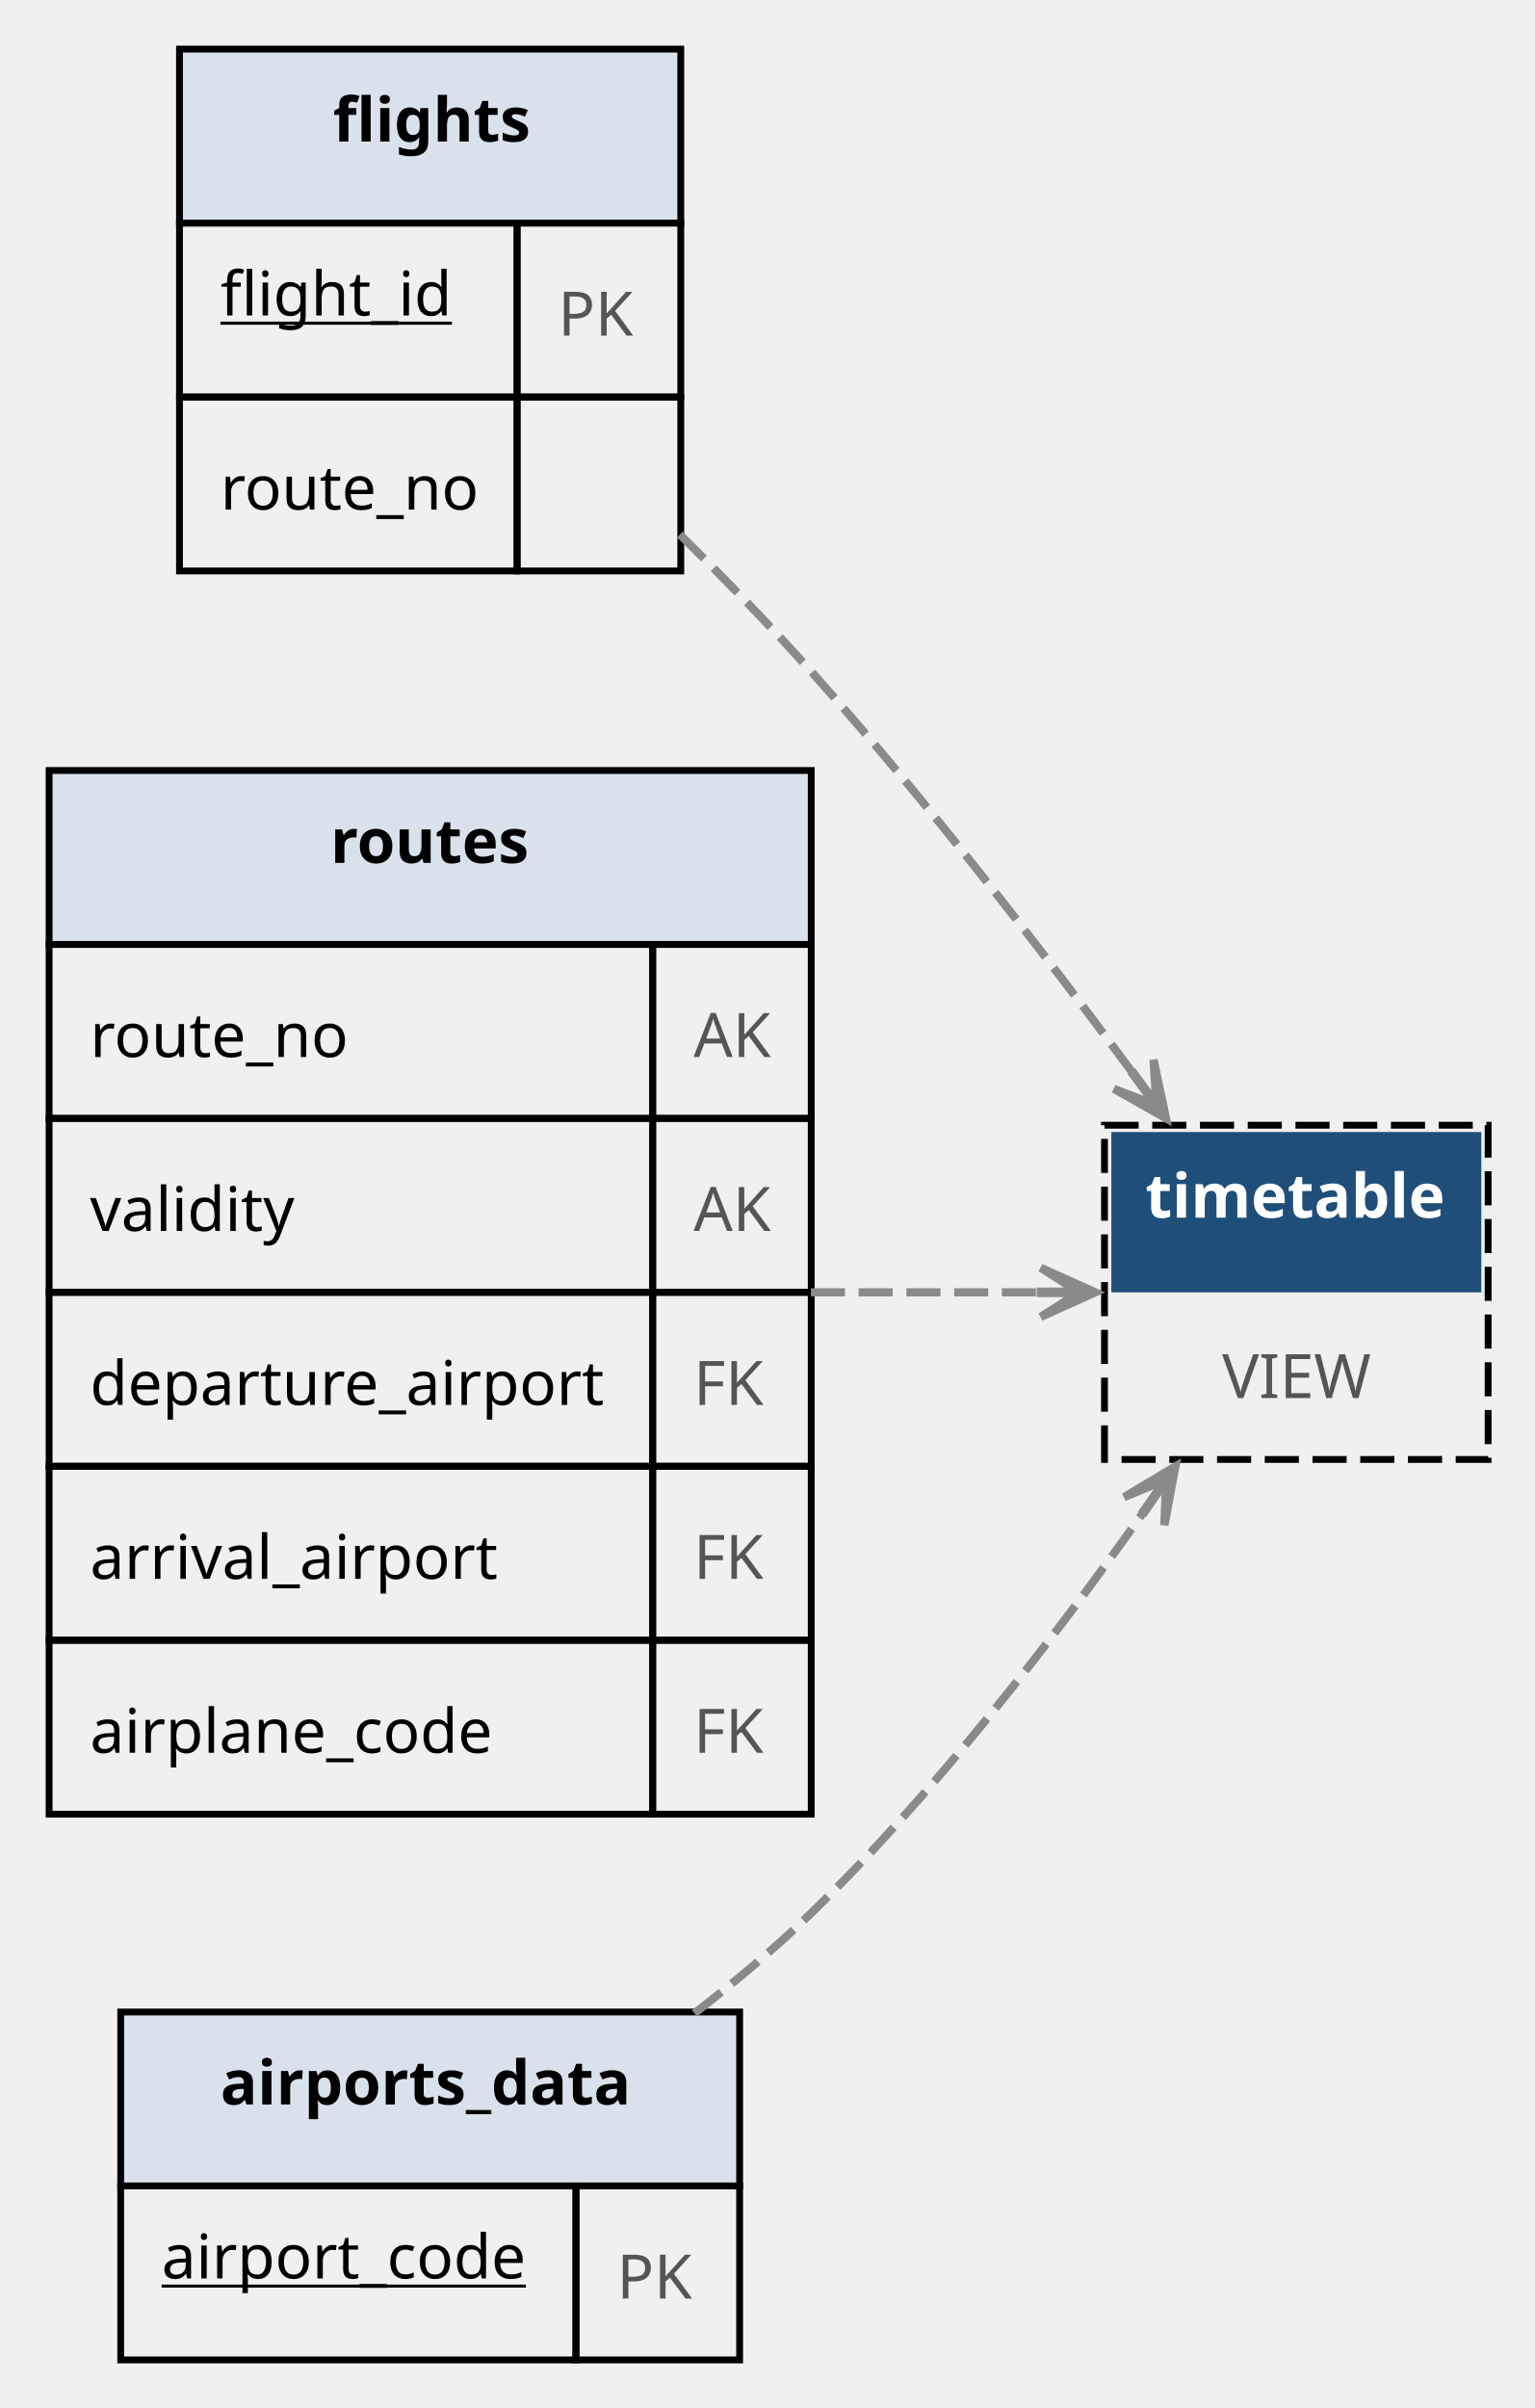
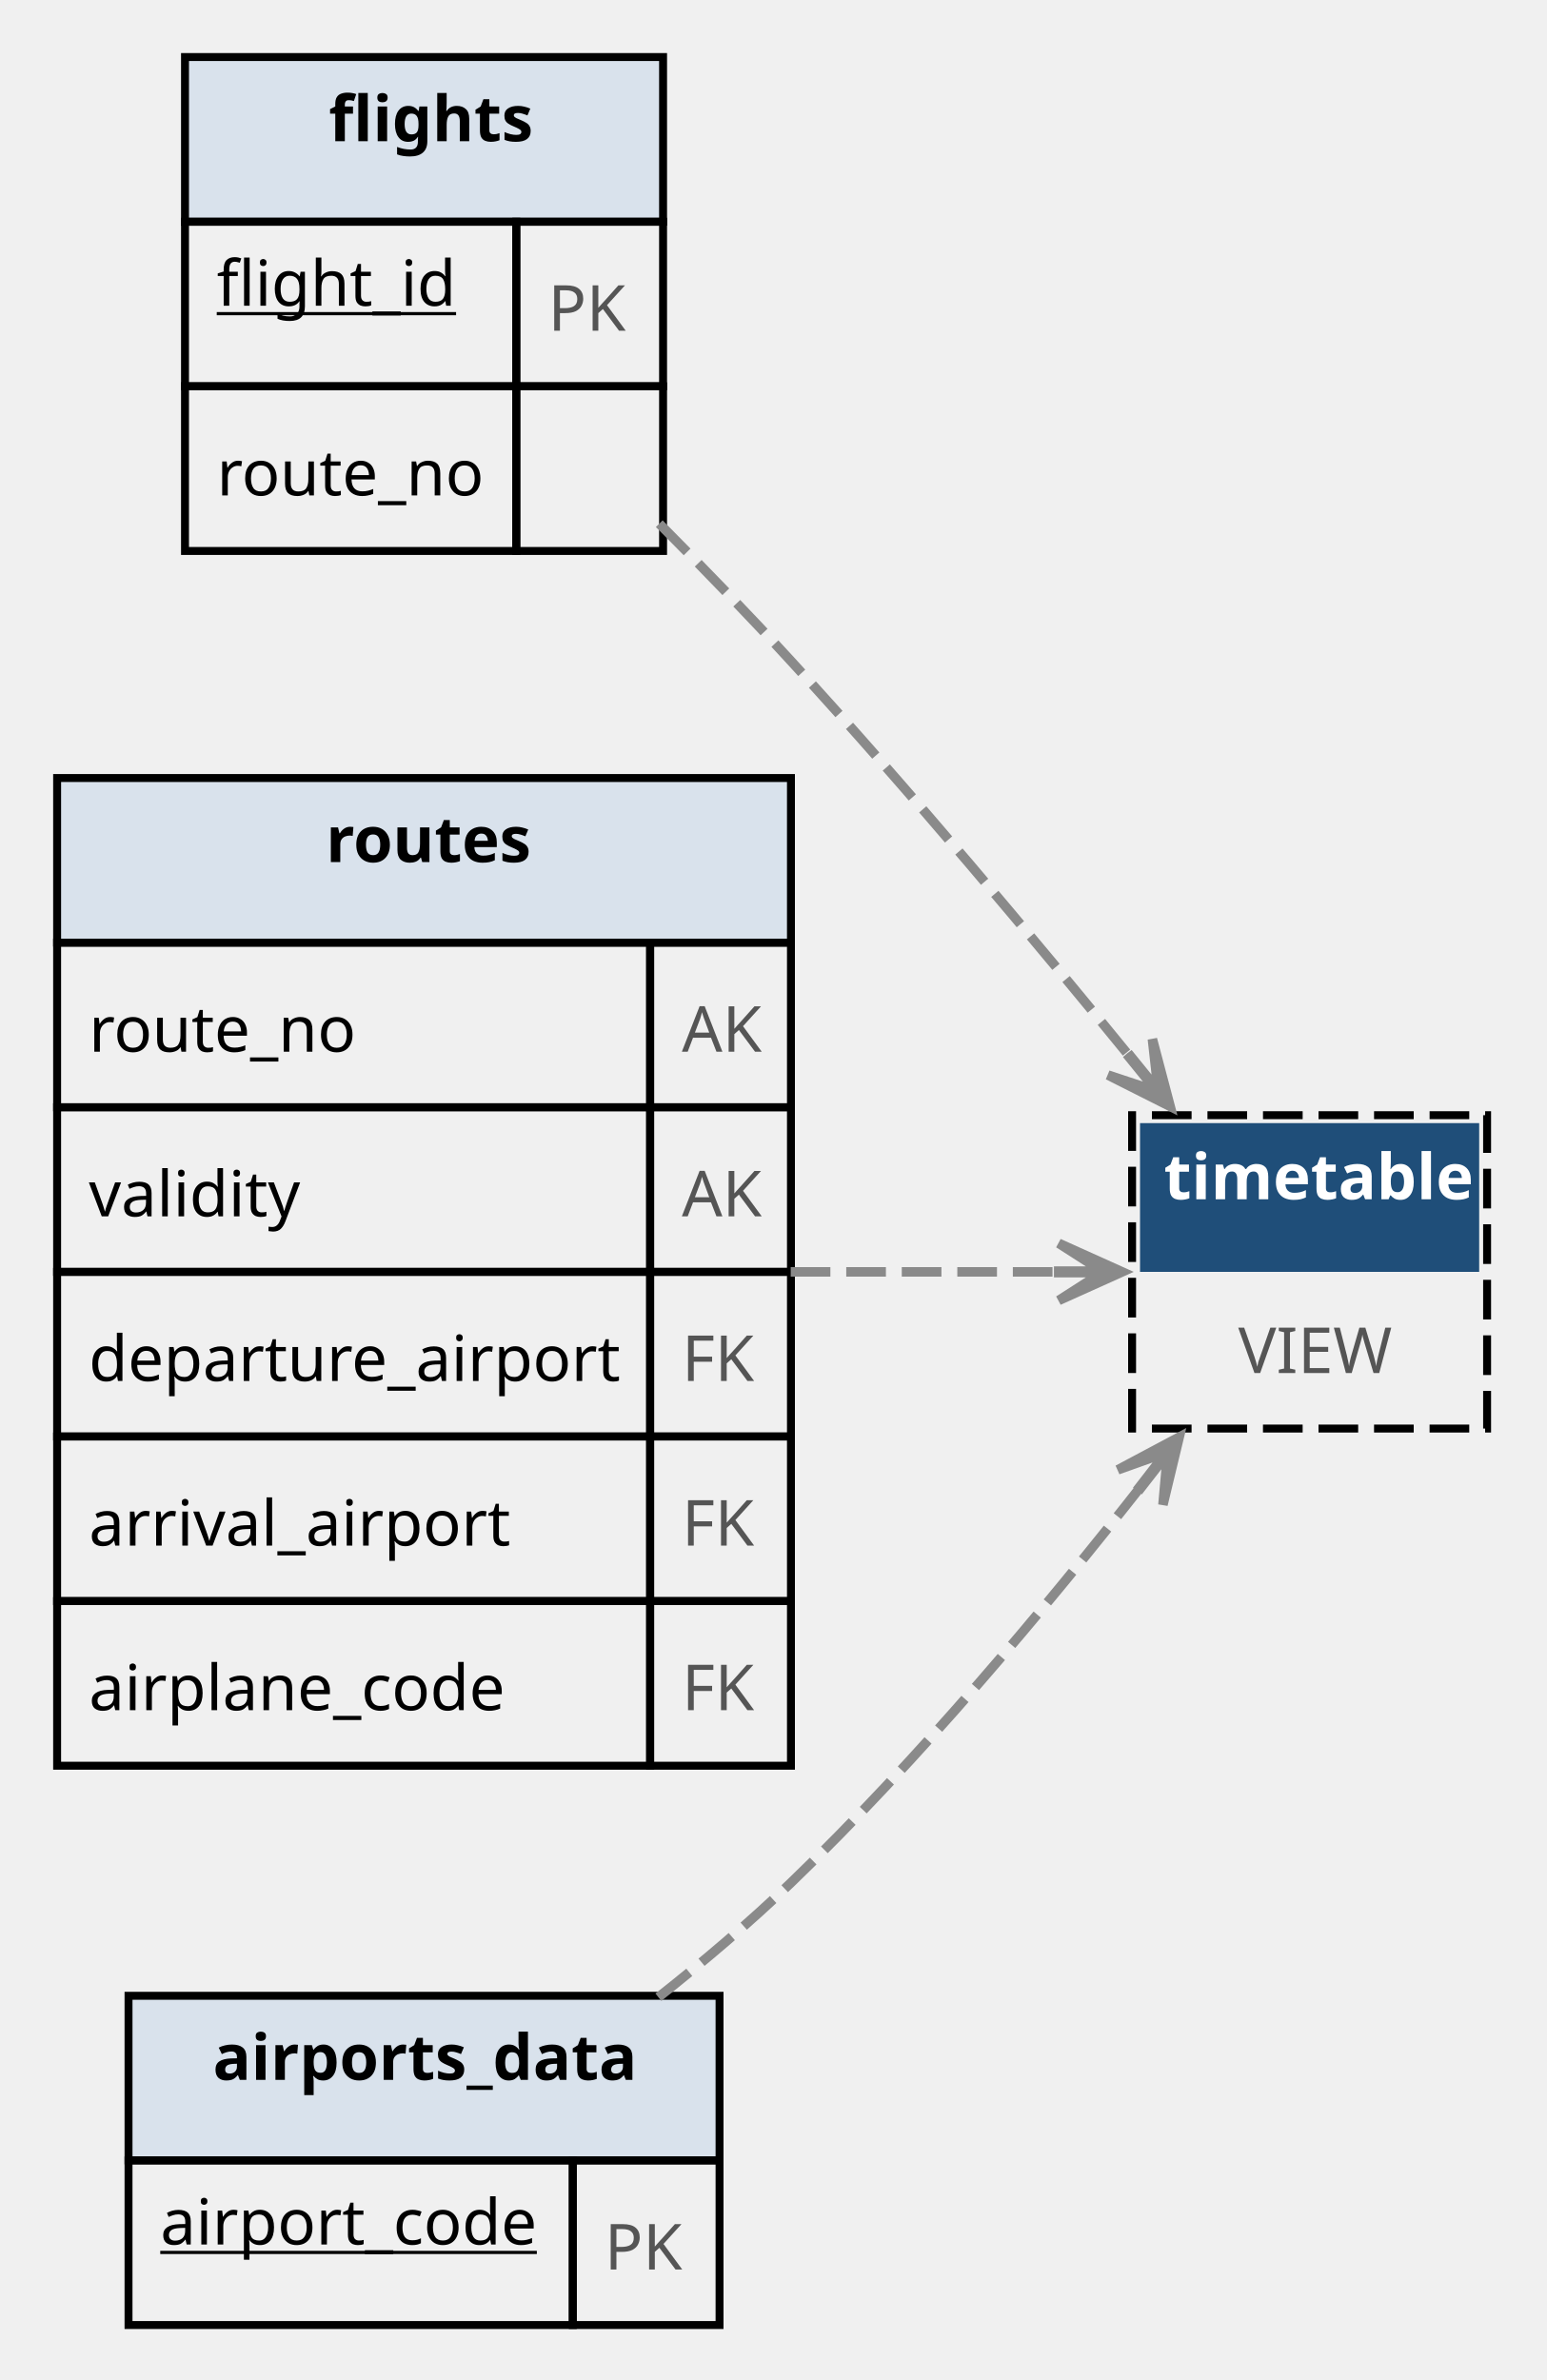
- <svg xmlns="http://www.w3.org/2000/svg" width="225pt" height="353pt" viewBox="0.00 0.00 225.00 353.00">
-   <g id="graph0" class="graph" transform="scale(1 1) rotate(0) translate(7.2 345.95)">
+ <svg xmlns="http://www.w3.org/2000/svg" width="195pt" height="300pt" viewBox="0.00 0.00 195.00 300.00">
+   <g id="graph0" class="graph" transform="scale(1 1) rotate(0) translate(7.2 293.07)">
    <g id="node1" class="node">
-       <polygon fill="none" stroke="#000000" stroke-dasharray="5,2" points="154.75,-132 154.75,-181 211,-181 211,-132 154.75,-132" />
-       <polygon fill="#1f4e79" stroke="none" stroke-dasharray="5,2" points="155.75,-156.5 155.75,-180 210,-180 210,-156.5 155.75,-156.5" />
-       <text xml:space="preserve" text-anchor="start" x="160.75" y="-167.45" font-family="Noto Sans KR" font-weight="bold" font-size="9.00" fill="#ffffff">timetable</text>
-       <text xml:space="preserve" text-anchor="start" x="172" y="-141" font-family="Noto Sans KR" font-size="9.00" fill="#555555">VIEW</text>
+       <polygon fill="none" stroke="#000000" stroke-dasharray="5,2" points="135.5,-113 135.5,-152.5 180.25,-152.5 180.25,-113 135.5,-113" />
+       <polygon fill="#1f4e79" stroke="none" stroke-dasharray="5,2" points="136.5,-132.75 136.5,-151.5 179.25,-151.5 179.25,-132.75 136.5,-132.75" />
+       <text xml:space="preserve" text-anchor="start" x="139.5" y="-141.9" font-family="Noto Sans KR" font-weight="bold" font-size="8.00" fill="#ffffff">timetable</text>
+       <text xml:space="preserve" text-anchor="start" x="148.88" y="-120" font-family="Noto Sans KR" font-size="8.00" fill="#555555">VIEW</text>
    </g>
    <g id="node2" class="node">
-       <polygon fill="#d9e2ec" stroke="none" points="19.12,-313.25 19.12,-338.75 92.62,-338.75 92.62,-313.25 19.12,-313.25" />
-       <polygon fill="none" stroke="#000000" points="19.12,-313.25 19.12,-338.75 92.62,-338.75 92.62,-313.25 19.12,-313.25" />
-       <text xml:space="preserve" text-anchor="start" x="41.62" y="-325.2" font-family="Noto Sans KR" font-weight="bold" font-size="9.00" fill="#000000">flights</text>
-       <polygon fill="none" stroke="#000000" points="19.12,-287.75 19.12,-313.25 68.62,-313.25 68.62,-287.75 19.12,-287.75" />
-       <text xml:space="preserve" text-anchor="start" x="25.12" y="-299.7" font-family="Noto Sans KR" text-decoration="underline" font-size="9.00">flight_id</text>
-       <polygon fill="none" stroke="#000000" points="68.62,-287.75 68.62,-313.25 92.62,-313.25 92.62,-287.75 68.62,-287.75" />
-       <text xml:space="preserve" text-anchor="start" x="74.62" y="-296.75" font-family="Noto Sans KR" font-size="9.00" fill="#555555">PK</text>
-       <polygon fill="none" stroke="#000000" points="19.12,-262.25 19.12,-287.75 68.62,-287.75 68.62,-262.25 19.12,-262.25" />
-       <text xml:space="preserve" text-anchor="start" x="25.12" y="-271.25" font-family="Noto Sans KR" font-size="9.00">route_no</text>
-       <polygon fill="none" stroke="#000000" points="68.62,-262.25 68.62,-287.75 92.62,-287.75 92.62,-262.25 68.62,-262.25" />
-       <text xml:space="preserve" text-anchor="start" x="74.62" y="-271.25" font-family="Noto Sans KR" font-size="9.00"> </text>
+       <polygon fill="#d9e2ec" stroke="none" points="16.12,-265.12 16.12,-285.88 76.38,-285.88 76.38,-265.12 16.12,-265.12" />
+       <polygon fill="none" stroke="#000000" points="16.12,-265.12 16.12,-285.88 76.38,-285.88 76.38,-265.12 16.12,-265.12" />
+       <text xml:space="preserve" text-anchor="start" x="34.25" y="-275.27" font-family="Noto Sans KR" font-weight="bold" font-size="8.00" fill="#000000">flights</text>
+       <polygon fill="none" stroke="#000000" points="16.12,-244.38 16.12,-265.12 57.88,-265.12 57.88,-244.38 16.12,-244.38" />
+       <text xml:space="preserve" text-anchor="start" x="20.12" y="-254.53" font-family="Noto Sans KR" text-decoration="underline" font-size="8.00">flight_id</text>
+       <polygon fill="none" stroke="#000000" points="57.88,-244.38 57.88,-265.12 76.38,-265.12 76.38,-244.38 57.88,-244.38" />
+       <text xml:space="preserve" text-anchor="start" x="61.88" y="-251.38" font-family="Noto Sans KR" font-size="8.00" fill="#555555">PK</text>
+       <polygon fill="none" stroke="#000000" points="16.12,-223.62 16.12,-244.38 57.88,-244.38 57.88,-223.62 16.12,-223.62" />
+       <text xml:space="preserve" text-anchor="start" x="20.12" y="-230.62" font-family="Noto Sans KR" font-size="8.00">route_no</text>
+       <polygon fill="none" stroke="#000000" points="57.88,-223.62 57.88,-244.38 76.38,-244.38 76.38,-223.62 57.88,-223.62" />
+       <text xml:space="preserve" text-anchor="start" x="61.88" y="-230.62" font-family="Noto Sans KR" font-size="8.00"> </text>
    </g>
    <g id="edge1" class="edge">
-       <path fill="none" stroke="#8a8a8a" stroke-width="1.2" stroke-dasharray="5,2" d="M92.48,-267.59C99.06,-261.1 105.75,-254.21 111.75,-247.5 128.62,-228.64 145.99,-206.12 159.23,-188.2" />
-       <polygon fill="#8a8a8a" stroke="#8a8a8a" stroke-width="1.2" points="163.77,-182.01 161.94,-190.59 162.35,-184.12 159.12,-188.52 159.04,-188.46 158.96,-188.4 162.18,-184 156.13,-186.33 163.77,-182.01" />
+       <path fill="none" stroke="#8a8a8a" stroke-width="1.2" stroke-dasharray="5,2" d="M75.9,-227.06C81.5,-221.42 87.26,-215.47 92.5,-209.75 107.38,-193.53 123.25,-174.57 135.51,-159.52" />
+       <polygon fill="#8a8a8a" stroke="#8a8a8a" stroke-width="1.2" points="140.3,-153.61 138.06,-162.09 138.78,-155.65 135.34,-159.89 135.26,-159.83 135.18,-159.76 138.62,-155.52 132.46,-157.56 140.3,-153.61" />
    </g>
    <g id="node3" class="node">
-       <polygon fill="#d9e2ec" stroke="none" points="0,-207.5 0,-233 111.75,-233 111.75,-207.5 0,-207.5" />
-       <polygon fill="none" stroke="#000000" points="0,-207.5 0,-233 111.75,-233 111.75,-207.5 0,-207.5" />
-       <text xml:space="preserve" text-anchor="start" x="41.25" y="-219.45" font-family="Noto Sans KR" font-weight="bold" font-size="9.00" fill="#000000">routes</text>
-       <polygon fill="none" stroke="#000000" points="0,-182 0,-207.5 88.5,-207.5 88.5,-182 0,-182" />
-       <text xml:space="preserve" text-anchor="start" x="6" y="-191" font-family="Noto Sans KR" font-size="9.00">route_no</text>
-       <polygon fill="none" stroke="#000000" points="88.5,-182 88.5,-207.5 111.75,-207.5 111.75,-182 88.5,-182" />
-       <text xml:space="preserve" text-anchor="start" x="94.5" y="-191" font-family="Noto Sans KR" font-size="9.00" fill="#555555">AK</text>
-       <polygon fill="none" stroke="#000000" points="0,-156.5 0,-182 88.5,-182 88.5,-156.5 0,-156.5" />
-       <text xml:space="preserve" text-anchor="start" x="6" y="-165.5" font-family="Noto Sans KR" font-size="9.00">validity</text>
-       <polygon fill="none" stroke="#000000" points="88.5,-156.5 88.5,-182 111.75,-182 111.75,-156.5 88.5,-156.5" />
-       <text xml:space="preserve" text-anchor="start" x="94.5" y="-165.5" font-family="Noto Sans KR" font-size="9.00" fill="#555555">AK</text>
-       <polygon fill="none" stroke="#000000" points="0,-131 0,-156.5 88.5,-156.5 88.5,-131 0,-131" />
-       <text xml:space="preserve" text-anchor="start" x="6" y="-140" font-family="Noto Sans KR" font-size="9.00">departure_airport</text>
-       <polygon fill="none" stroke="#000000" points="88.5,-131 88.5,-156.5 111.75,-156.5 111.75,-131 88.5,-131" />
-       <text xml:space="preserve" text-anchor="start" x="94.5" y="-140" font-family="Noto Sans KR" font-size="9.00" fill="#555555">FK</text>
-       <polygon fill="none" stroke="#000000" points="0,-105.5 0,-131 88.5,-131 88.5,-105.5 0,-105.5" />
-       <text xml:space="preserve" text-anchor="start" x="6" y="-114.5" font-family="Noto Sans KR" font-size="9.00">arrival_airport</text>
-       <polygon fill="none" stroke="#000000" points="88.5,-105.5 88.5,-131 111.75,-131 111.75,-105.5 88.5,-105.5" />
-       <text xml:space="preserve" text-anchor="start" x="94.5" y="-114.5" font-family="Noto Sans KR" font-size="9.00" fill="#555555">FK</text>
-       <polygon fill="none" stroke="#000000" points="0,-80 0,-105.5 88.5,-105.5 88.5,-80 0,-80" />
-       <text xml:space="preserve" text-anchor="start" x="6" y="-89" font-family="Noto Sans KR" font-size="9.00">airplane_code</text>
-       <polygon fill="none" stroke="#000000" points="88.5,-80 88.5,-105.5 111.75,-105.5 111.75,-80 88.5,-80" />
-       <text xml:space="preserve" text-anchor="start" x="94.5" y="-89" font-family="Noto Sans KR" font-size="9.00" fill="#555555">FK</text>
+       <polygon fill="#d9e2ec" stroke="none" points="0,-174.25 0,-195 92.5,-195 92.5,-174.25 0,-174.25" />
+       <polygon fill="none" stroke="#000000" points="0,-174.25 0,-195 92.5,-195 92.5,-174.25 0,-174.25" />
+       <text xml:space="preserve" text-anchor="start" x="33.88" y="-184.4" font-family="Noto Sans KR" font-weight="bold" font-size="8.00" fill="#000000">routes</text>
+       <polygon fill="none" stroke="#000000" points="0,-153.5 0,-174.25 74.75,-174.25 74.75,-153.5 0,-153.5" />
+       <text xml:space="preserve" text-anchor="start" x="4" y="-160.5" font-family="Noto Sans KR" font-size="8.00">route_no</text>
+       <polygon fill="none" stroke="#000000" points="74.75,-153.5 74.75,-174.25 92.5,-174.25 92.5,-153.5 74.75,-153.5" />
+       <text xml:space="preserve" text-anchor="start" x="78.75" y="-160.5" font-family="Noto Sans KR" font-size="8.00" fill="#555555">AK</text>
+       <polygon fill="none" stroke="#000000" points="0,-132.75 0,-153.5 74.75,-153.5 74.75,-132.75 0,-132.75" />
+       <text xml:space="preserve" text-anchor="start" x="4" y="-139.75" font-family="Noto Sans KR" font-size="8.00">validity</text>
+       <polygon fill="none" stroke="#000000" points="74.75,-132.75 74.75,-153.5 92.5,-153.5 92.5,-132.75 74.75,-132.75" />
+       <text xml:space="preserve" text-anchor="start" x="78.75" y="-139.75" font-family="Noto Sans KR" font-size="8.00" fill="#555555">AK</text>
+       <polygon fill="none" stroke="#000000" points="0,-112 0,-132.75 74.75,-132.75 74.75,-112 0,-112" />
+       <text xml:space="preserve" text-anchor="start" x="4" y="-119" font-family="Noto Sans KR" font-size="8.00">departure_airport</text>
+       <polygon fill="none" stroke="#000000" points="74.75,-112 74.75,-132.75 92.5,-132.75 92.5,-112 74.75,-112" />
+       <text xml:space="preserve" text-anchor="start" x="78.75" y="-119" font-family="Noto Sans KR" font-size="8.00" fill="#555555">FK</text>
+       <polygon fill="none" stroke="#000000" points="0,-91.25 0,-112 74.75,-112 74.75,-91.25 0,-91.25" />
+       <text xml:space="preserve" text-anchor="start" x="4" y="-98.25" font-family="Noto Sans KR" font-size="8.00">arrival_airport</text>
+       <polygon fill="none" stroke="#000000" points="74.75,-91.25 74.75,-112 92.5,-112 92.5,-91.25 74.75,-91.25" />
+       <text xml:space="preserve" text-anchor="start" x="78.75" y="-98.25" font-family="Noto Sans KR" font-size="8.00" fill="#555555">FK</text>
+       <polygon fill="none" stroke="#000000" points="0,-70.5 0,-91.25 74.75,-91.25 74.75,-70.5 0,-70.5" />
+       <text xml:space="preserve" text-anchor="start" x="4" y="-77.5" font-family="Noto Sans KR" font-size="8.00">airplane_code</text>
+       <polygon fill="none" stroke="#000000" points="74.75,-70.5 74.75,-91.25 92.5,-91.25 92.5,-70.5 74.75,-70.5" />
+       <text xml:space="preserve" text-anchor="start" x="78.75" y="-77.5" font-family="Noto Sans KR" font-size="8.00" fill="#555555">FK</text>
    </g>
    <g id="edge2" class="edge">
-       <path fill="none" stroke="#8a8a8a" stroke-width="1.2" stroke-dasharray="5,2" d="M111.7,-156.5C123.15,-156.5 134.95,-156.5 145.53,-156.5" />
-       <polygon fill="#8a8a8a" stroke="#8a8a8a" stroke-width="1.2" points="153.4,-156.5 145.4,-160.1 150.86,-156.6 145.4,-156.6 145.4,-156.5 145.4,-156.4 150.86,-156.4 145.4,-152.9 153.4,-156.5" />
+       <path fill="none" stroke="#8a8a8a" stroke-width="1.2" stroke-dasharray="5,2" d="M92.47,-132.75C103.94,-132.75 115.99,-132.75 126.52,-132.75" />
+       <polygon fill="#8a8a8a" stroke="#8a8a8a" stroke-width="1.2" points="134.25,-132.75 126.25,-136.35 131.71,-132.85 126.25,-132.85 126.25,-132.75 126.25,-132.65 131.71,-132.65 126.25,-129.15 134.25,-132.75" />
    </g>
    <g id="node4" class="node">
-       <polygon fill="#d9e2ec" stroke="none" points="10.5,-25.5 10.5,-51 101.25,-51 101.25,-25.5 10.5,-25.5" />
-       <polygon fill="none" stroke="#000000" points="10.5,-25.5 10.5,-51 101.25,-51 101.25,-25.5 10.5,-25.5" />
-       <text xml:space="preserve" text-anchor="start" x="25.12" y="-37.45" font-family="Noto Sans KR" font-weight="bold" font-size="9.00" fill="#000000">airports_data</text>
-       <polygon fill="none" stroke="#000000" points="10.5,0 10.5,-25.5 77.25,-25.5 77.25,0 10.5,0" />
-       <text xml:space="preserve" text-anchor="start" x="16.5" y="-11.95" font-family="Noto Sans KR" text-decoration="underline" font-size="9.00">airport_code</text>
-       <polygon fill="none" stroke="#000000" points="77.25,0 77.25,-25.5 101.25,-25.5 101.25,0 77.25,0" />
-       <text xml:space="preserve" text-anchor="start" x="83.25" y="-9" font-family="Noto Sans KR" font-size="9.00" fill="#555555">PK</text>
+       <polygon fill="#d9e2ec" stroke="none" points="9,-20.75 9,-41.5 83.5,-41.5 83.5,-20.75 9,-20.75" />
+       <polygon fill="none" stroke="#000000" points="9,-20.75 9,-41.5 83.5,-41.5 83.5,-20.75 9,-20.75" />
+       <text xml:space="preserve" text-anchor="start" x="19.62" y="-30.9" font-family="Noto Sans KR" font-weight="bold" font-size="8.00" fill="#000000">airports_data</text>
+       <polygon fill="none" stroke="#000000" points="9,0 9,-20.75 65,-20.75 65,0 9,0" />
+       <text xml:space="preserve" text-anchor="start" x="13" y="-10.15" font-family="Noto Sans KR" text-decoration="underline" font-size="8.00">airport_code</text>
+       <polygon fill="none" stroke="#000000" points="65,0 65,-20.75 83.5,-20.75 83.5,0 65,0" />
+       <text xml:space="preserve" text-anchor="start" x="69" y="-7" font-family="Noto Sans KR" font-size="8.00" fill="#555555">PK</text>
    </g>
    <g id="edge3" class="edge">
-       <path fill="none" stroke="#8a8a8a" stroke-width="1.2" stroke-dasharray="5,2" d="M94.63,-50.81C100.59,-55.43 106.51,-60.4 111.75,-65.5 130.13,-83.4 147.74,-106.28 160.72,-124.63" />
-       <polygon fill="#8a8a8a" stroke="#8a8a8a" stroke-width="1.2" points="165.15,-130.98 157.62,-126.48 163.62,-128.96 160.49,-124.48 160.58,-124.42 160.66,-124.36 163.78,-128.84 163.53,-122.36 165.15,-130.98" />
+       <path fill="none" stroke="#8a8a8a" stroke-width="1.2" stroke-dasharray="5,2" d="M75.79,-41.32C81.52,-45.85 87.35,-50.79 92.5,-55.75 108.57,-71.22 124.67,-90.48 136.75,-105.87" />
+       <polygon fill="#8a8a8a" stroke="#8a8a8a" stroke-width="1.2" points="141.44,-111.92 133.7,-107.8 139.81,-109.98 136.46,-105.66 136.54,-105.6 136.62,-105.54 139.97,-109.85 139.39,-103.39 141.44,-111.92" />
    </g>
  </g>
</svg>
